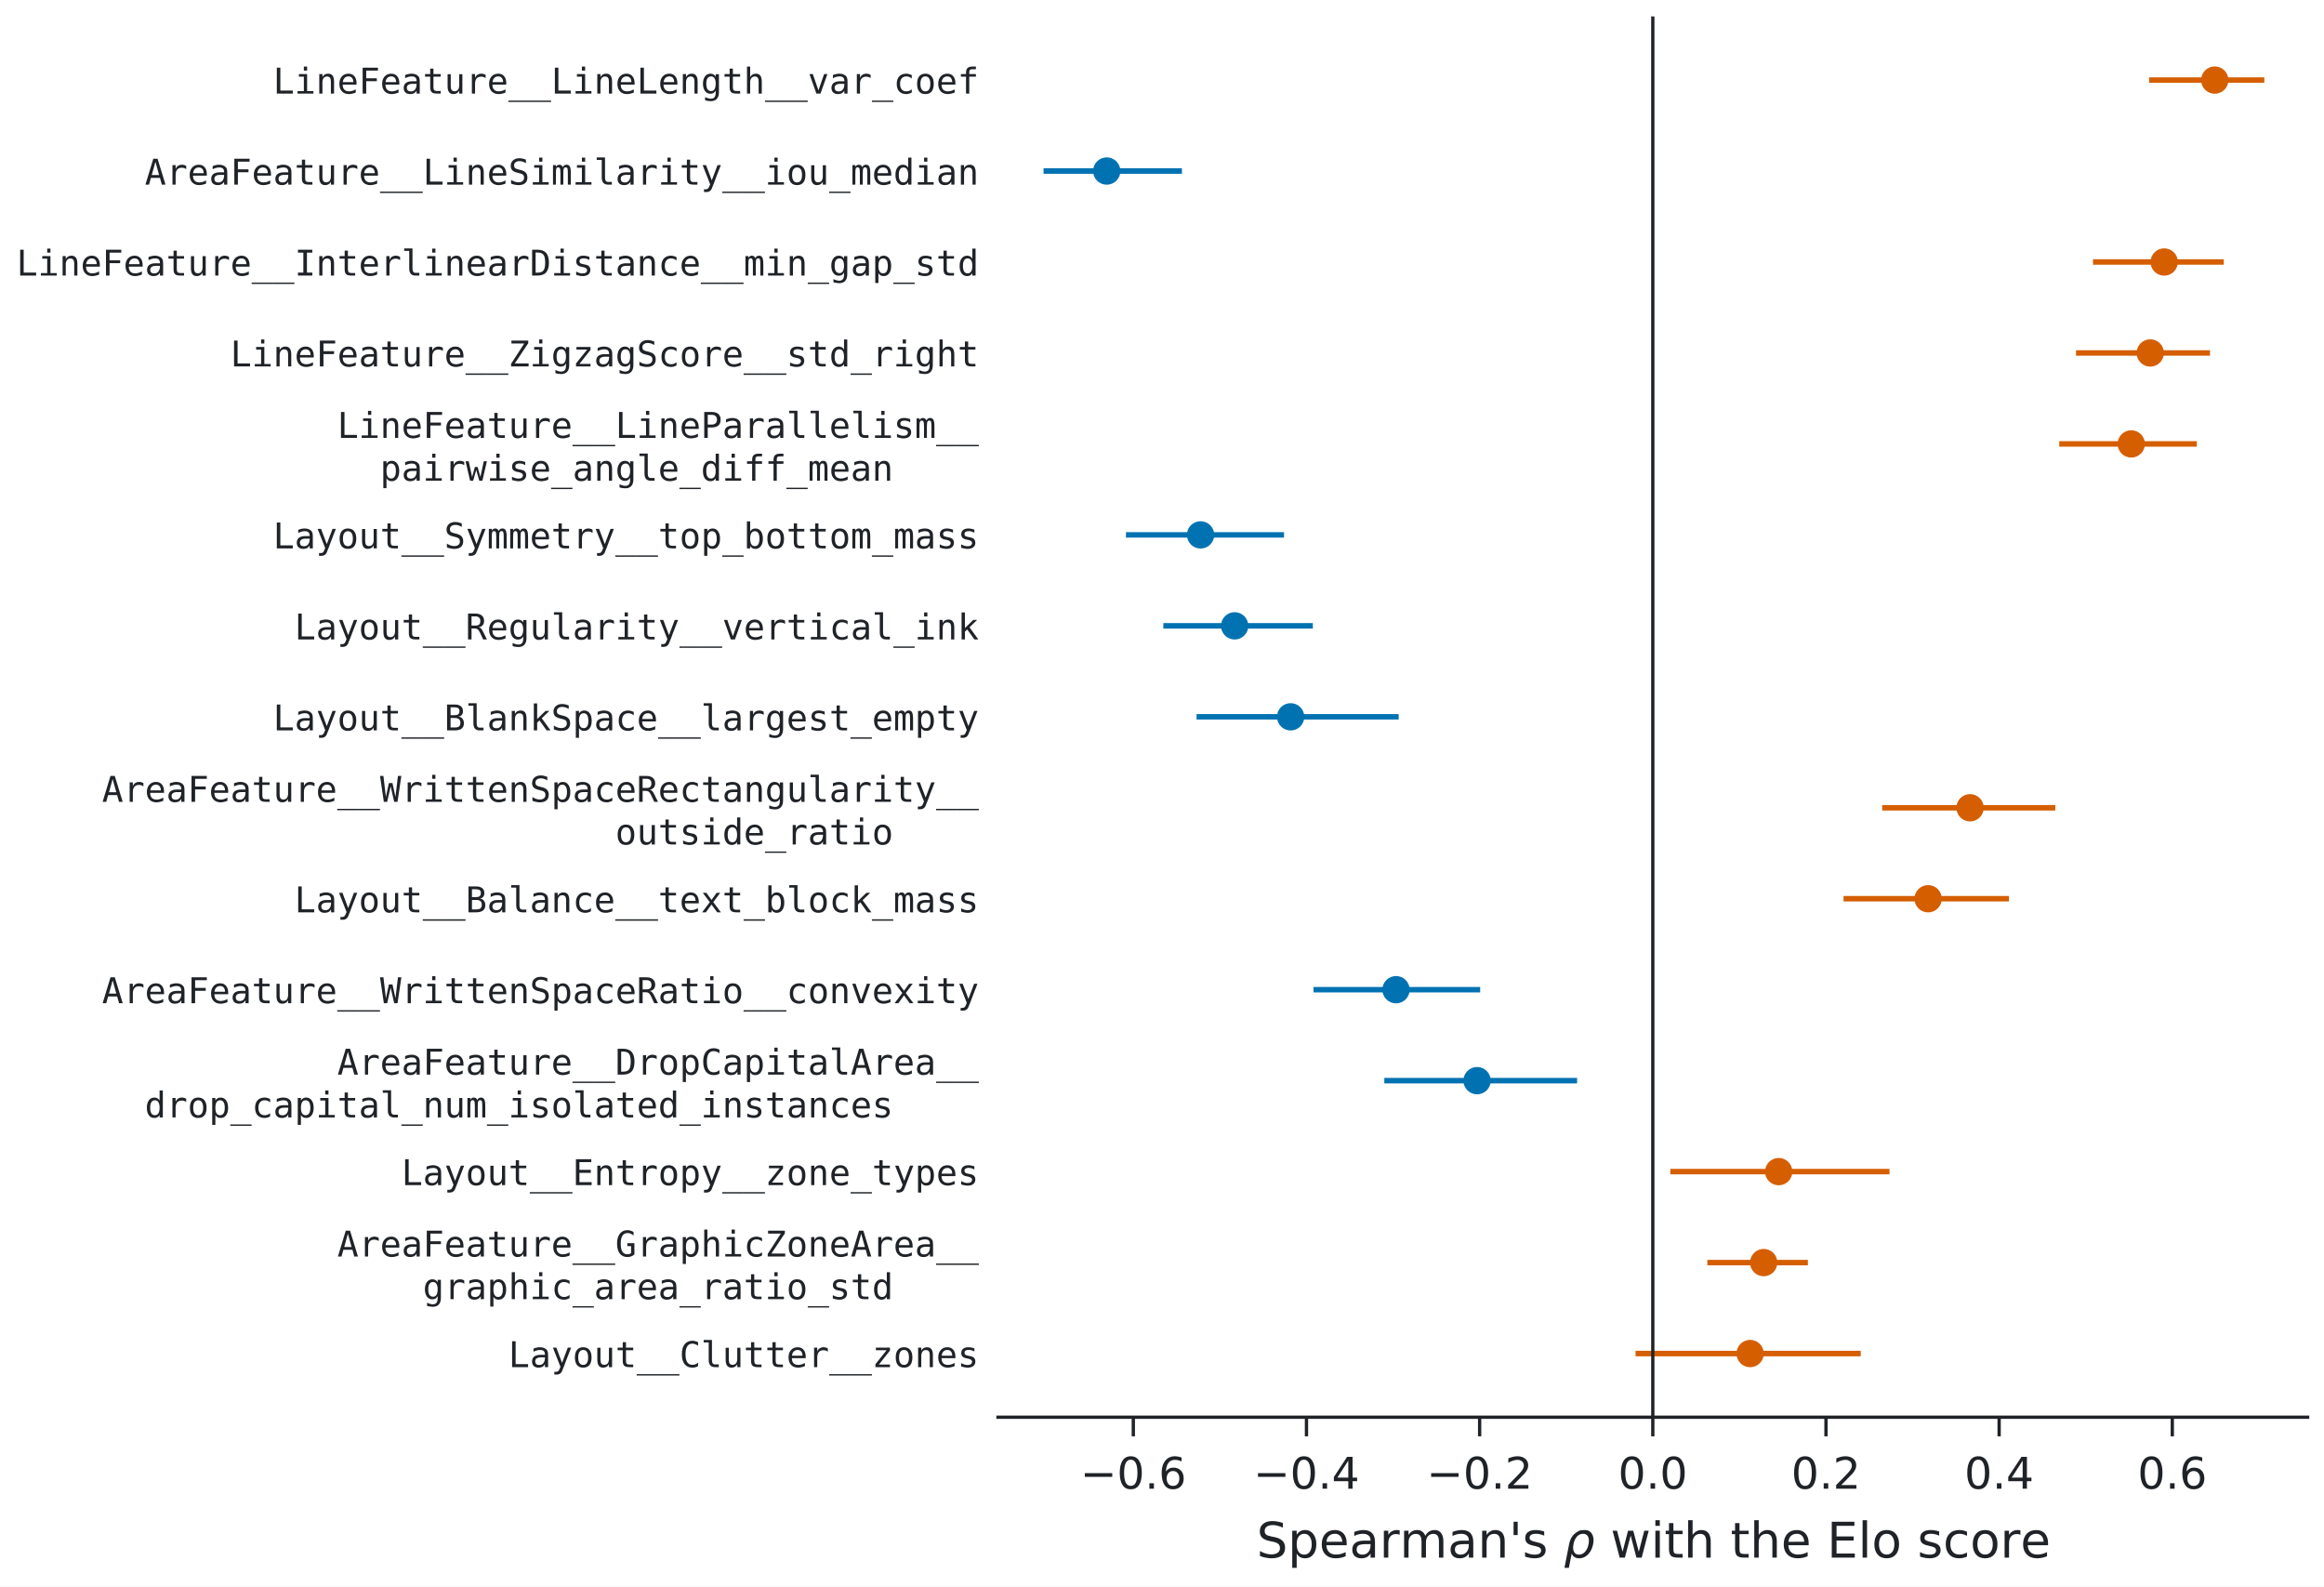
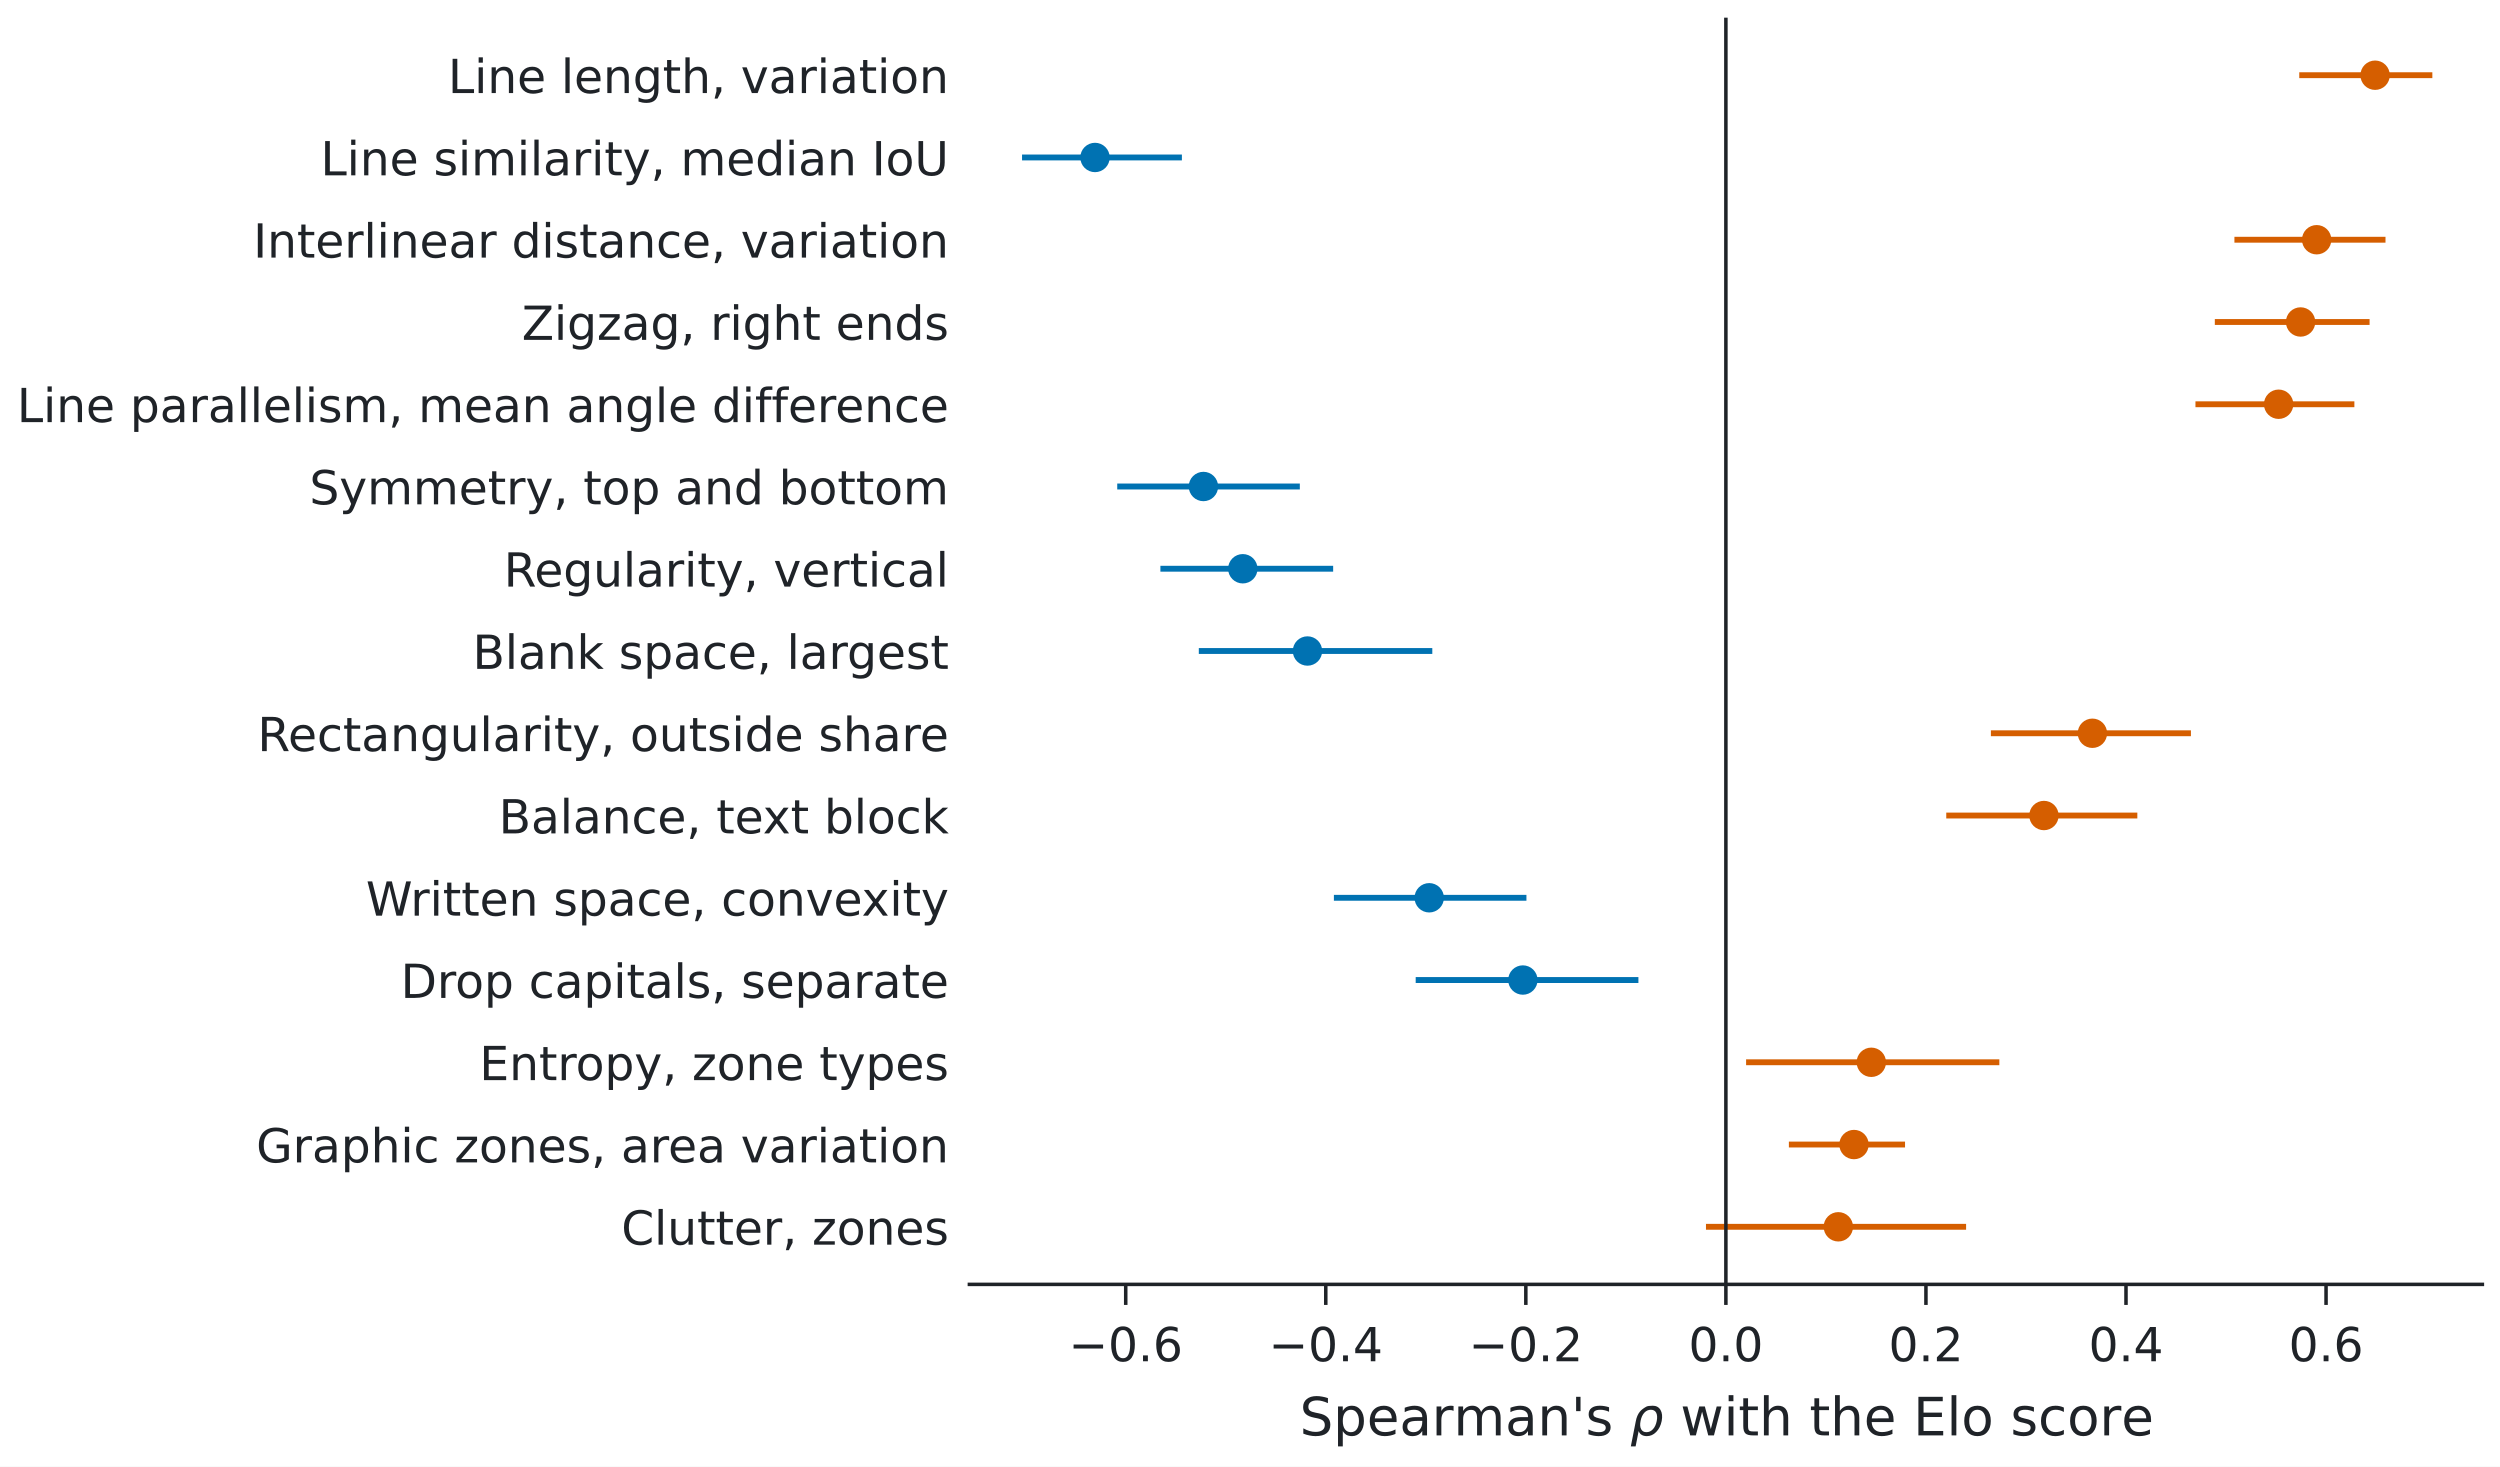
- <svg xmlns="http://www.w3.org/2000/svg" xmlns:xlink="http://www.w3.org/1999/xlink" width="425.197pt" height="290.268pt" viewBox="0 0 425.197 290.268" version="1.1">
+ <svg xmlns="http://www.w3.org/2000/svg" xmlns:xlink="http://www.w3.org/1999/xlink" width="425.197pt" height="249.449pt" viewBox="0 0 425.197 249.449" version="1.1">
  <defs>
    <style type="text/css">*{stroke-linejoin: round; stroke-linecap: butt}</style>
  </defs>
  <g id="figure_1">
    <g id="patch_1">
-       <path d="M 0 290.268  L 425.197 290.268  L 425.197 0  L 0 0  z " style="fill: #ffffff" />
+       <path d="M 0 249.449  L 425.197 249.449  L 425.197 0  L 0 0  z " style="fill: #ffffff" />
    </g>
    <g id="axes_1">
      <g id="patch_2">
-         <path d="M 182.594 259.265  L 422.197 259.265  L 422.197 3  L 182.594 3  z " style="fill: #ffffff" />
+         <path d="M 164.875 218.446  L 422.197 218.446  L 422.197 3  L 164.875 3  z " style="fill: #ffffff" />
      </g>
      <g id="matplotlib.axis_1">
        <g id="xtick_1">
          <g id="line2d_1">
            <defs>
              <path id="mc6955b4640" d="M 0 0  L 0 3.5  " style="stroke: #1f2328; stroke-width: 0.6" />
            </defs>
            <g>
-               <use xlink:href="#mc6955b4640" x="207.349" y="259.265" style="fill: #1f2328; stroke: #1f2328; stroke-width: 0.6" />
+               <use xlink:href="#mc6955b4640" x="191.461" y="218.446" style="fill: #1f2328; stroke: #1f2328; stroke-width: 0.6" />
            </g>
          </g>
          <g id="text_1">
-             <text style="font-size: 8px; font-family: 'DejaVu Sans'; text-anchor: middle; fill: #1f2328" x="207.349" y="272.343" transform="rotate(-0 207.3492 272.3435)">−0.6</text>
+             <text style="font-size: 8px; font-family: 'DejaVu Sans'; text-anchor: middle; fill: #1f2328" x="191.461" y="231.525" transform="rotate(-0 191.4607 231.5246)">−0.6</text>
          </g>
        </g>
        <g id="xtick_2">
          <g id="line2d_2">
            <g>
-               <use xlink:href="#mc6955b4640" x="239.031" y="259.265" style="fill: #1f2328; stroke: #1f2328; stroke-width: 0.6" />
+               <use xlink:href="#mc6955b4640" x="225.486" y="218.446" style="fill: #1f2328; stroke: #1f2328; stroke-width: 0.6" />
            </g>
          </g>
          <g id="text_2">
-             <text style="font-size: 8px; font-family: 'DejaVu Sans'; text-anchor: middle; fill: #1f2328" x="239.031" y="272.343" transform="rotate(-0 239.0313 272.3435)">−0.4</text>
+             <text style="font-size: 8px; font-family: 'DejaVu Sans'; text-anchor: middle; fill: #1f2328" x="225.486" y="231.525" transform="rotate(-0 225.4858 231.5246)">−0.4</text>
          </g>
        </g>
        <g id="xtick_3">
          <g id="line2d_3">
            <g>
-               <use xlink:href="#mc6955b4640" x="270.713" y="259.265" style="fill: #1f2328; stroke: #1f2328; stroke-width: 0.6" />
+               <use xlink:href="#mc6955b4640" x="259.511" y="218.446" style="fill: #1f2328; stroke: #1f2328; stroke-width: 0.6" />
            </g>
          </g>
          <g id="text_3">
-             <text style="font-size: 8px; font-family: 'DejaVu Sans'; text-anchor: middle; fill: #1f2328" x="270.713" y="272.343" transform="rotate(-0 270.7134 272.3435)">−0.2</text>
+             <text style="font-size: 8px; font-family: 'DejaVu Sans'; text-anchor: middle; fill: #1f2328" x="259.511" y="231.525" transform="rotate(-0 259.5109 231.5246)">−0.2</text>
          </g>
        </g>
        <g id="xtick_4">
          <g id="line2d_4">
            <g>
-               <use xlink:href="#mc6955b4640" x="302.395" y="259.265" style="fill: #1f2328; stroke: #1f2328; stroke-width: 0.6" />
+               <use xlink:href="#mc6955b4640" x="293.536" y="218.446" style="fill: #1f2328; stroke: #1f2328; stroke-width: 0.6" />
            </g>
          </g>
          <g id="text_4">
-             <text style="font-size: 8px; font-family: 'DejaVu Sans'; text-anchor: middle; fill: #1f2328" x="302.395" y="272.343" transform="rotate(-0 302.3955 272.3435)">0.0</text>
+             <text style="font-size: 8px; font-family: 'DejaVu Sans'; text-anchor: middle; fill: #1f2328" x="293.536" y="231.525" transform="rotate(-0 293.5359 231.5246)">0.0</text>
          </g>
        </g>
        <g id="xtick_5">
          <g id="line2d_5">
            <g>
-               <use xlink:href="#mc6955b4640" x="334.078" y="259.265" style="fill: #1f2328; stroke: #1f2328; stroke-width: 0.6" />
+               <use xlink:href="#mc6955b4640" x="327.561" y="218.446" style="fill: #1f2328; stroke: #1f2328; stroke-width: 0.6" />
            </g>
          </g>
          <g id="text_5">
-             <text style="font-size: 8px; font-family: 'DejaVu Sans'; text-anchor: middle; fill: #1f2328" x="334.078" y="272.343" transform="rotate(-0 334.0776 272.3435)">0.2</text>
+             <text style="font-size: 8px; font-family: 'DejaVu Sans'; text-anchor: middle; fill: #1f2328" x="327.561" y="231.525" transform="rotate(-0 327.561 231.5246)">0.2</text>
          </g>
        </g>
        <g id="xtick_6">
          <g id="line2d_6">
            <g>
-               <use xlink:href="#mc6955b4640" x="365.76" y="259.265" style="fill: #1f2328; stroke: #1f2328; stroke-width: 0.6" />
+               <use xlink:href="#mc6955b4640" x="361.586" y="218.446" style="fill: #1f2328; stroke: #1f2328; stroke-width: 0.6" />
            </g>
          </g>
          <g id="text_6">
-             <text style="font-size: 8px; font-family: 'DejaVu Sans'; text-anchor: middle; fill: #1f2328" x="365.76" y="272.343" transform="rotate(-0 365.7597 272.3435)">0.4</text>
+             <text style="font-size: 8px; font-family: 'DejaVu Sans'; text-anchor: middle; fill: #1f2328" x="361.586" y="231.525" transform="rotate(-0 361.5861 231.5246)">0.4</text>
          </g>
        </g>
        <g id="xtick_7">
          <g id="line2d_7">
            <g>
-               <use xlink:href="#mc6955b4640" x="397.442" y="259.265" style="fill: #1f2328; stroke: #1f2328; stroke-width: 0.6" />
+               <use xlink:href="#mc6955b4640" x="395.611" y="218.446" style="fill: #1f2328; stroke: #1f2328; stroke-width: 0.6" />
            </g>
          </g>
          <g id="text_7">
-             <text style="font-size: 8px; font-family: 'DejaVu Sans'; text-anchor: middle; fill: #1f2328" x="397.442" y="272.343" transform="rotate(-0 397.4418 272.3435)">0.6</text>
+             <text style="font-size: 8px; font-family: 'DejaVu Sans'; text-anchor: middle; fill: #1f2328" x="395.611" y="231.525" transform="rotate(-0 395.6111 231.5246)">0.6</text>
          </g>
        </g>
        <g id="text_8">
-           <g style="fill: #1f2328" transform="translate(229.9005 285.1054)">
+           <g style="fill: #1f2328" transform="translate(221.0409 244.2865)">
            <text>
              <tspan x="0" y="-0.156" style="font-size: 9px; font-family: 'DejaVu Sans'; fill: #1f2328">S</tspan>
              <tspan x="5.713" y="-0.156" style="font-size: 9px; font-family: 'DejaVu Sans'; fill: #1f2328">p</tspan>
              <tspan x="11.426" y="-0.156" style="font-size: 9px; font-family: 'DejaVu Sans'; fill: #1f2328">e</tspan>
              <tspan x="16.963" y="-0.156" style="font-size: 9px; font-family: 'DejaVu Sans'; fill: #1f2328">a</tspan>
              <tspan x="22.478" y="-0.156" style="font-size: 9px; font-family: 'DejaVu Sans'; fill: #1f2328">r</tspan>
              <tspan x="26.178" y="-0.156" style="font-size: 9px; font-family: 'DejaVu Sans'; fill: #1f2328">m</tspan>
              <tspan x="34.945" y="-0.156" style="font-size: 9px; font-family: 'DejaVu Sans'; fill: #1f2328">a</tspan>
              <tspan x="40.46" y="-0.156" style="font-size: 9px; font-family: 'DejaVu Sans'; fill: #1f2328">n</tspan>
              <tspan x="46.165" y="-0.156" style="font-size: 9px; font-family: 'DejaVu Sans'; fill: #1f2328">'</tspan>
              <tspan x="48.639" y="-0.156" style="font-size: 9px; font-family: 'DejaVu Sans'; fill: #1f2328">s</tspan>
              <tspan x="53.328" y="-0.156" style="font-size: 9px; font-family: 'DejaVu Sans'; fill: #1f2328"> </tspan>
              <tspan x="61.901" y="-0.156" style="font-size: 9px; font-family: 'DejaVu Sans'; fill: #1f2328"> </tspan>
              <tspan x="64.762" y="-0.156" style="font-size: 9px; font-family: 'DejaVu Sans'; fill: #1f2328">w</tspan>
              <tspan x="72.123" y="-0.156" style="font-size: 9px; font-family: 'DejaVu Sans'; fill: #1f2328">i</tspan>
              <tspan x="74.624" y="-0.156" style="font-size: 9px; font-family: 'DejaVu Sans'; fill: #1f2328">t</tspan>
              <tspan x="78.152" y="-0.156" style="font-size: 9px; font-family: 'DejaVu Sans'; fill: #1f2328">h</tspan>
              <tspan x="83.856" y="-0.156" style="font-size: 9px; font-family: 'DejaVu Sans'; fill: #1f2328"> </tspan>
              <tspan x="86.717" y="-0.156" style="font-size: 9px; font-family: 'DejaVu Sans'; fill: #1f2328">t</tspan>
              <tspan x="90.246" y="-0.156" style="font-size: 9px; font-family: 'DejaVu Sans'; fill: #1f2328">h</tspan>
              <tspan x="95.95" y="-0.156" style="font-size: 9px; font-family: 'DejaVu Sans'; fill: #1f2328">e</tspan>
              <tspan x="101.487" y="-0.156" style="font-size: 9px; font-family: 'DejaVu Sans'; fill: #1f2328"> </tspan>
              <tspan x="104.348" y="-0.156" style="font-size: 9px; font-family: 'DejaVu Sans'; fill: #1f2328">E</tspan>
              <tspan x="110.035" y="-0.156" style="font-size: 9px; font-family: 'DejaVu Sans'; fill: #1f2328">l</tspan>
              <tspan x="112.535" y="-0.156" style="font-size: 9px; font-family: 'DejaVu Sans'; fill: #1f2328">o</tspan>
              <tspan x="118.042" y="-0.156" style="font-size: 9px; font-family: 'DejaVu Sans'; fill: #1f2328"> </tspan>
              <tspan x="120.902" y="-0.156" style="font-size: 9px; font-family: 'DejaVu Sans'; fill: #1f2328">s</tspan>
              <tspan x="125.591" y="-0.156" style="font-size: 9px; font-family: 'DejaVu Sans'; fill: #1f2328">c</tspan>
              <tspan x="130.54" y="-0.156" style="font-size: 9px; font-family: 'DejaVu Sans'; fill: #1f2328">o</tspan>
              <tspan x="136.046" y="-0.156" style="font-size: 9px; font-family: 'DejaVu Sans'; fill: #1f2328">r</tspan>
              <tspan x="139.746" y="-0.156" style="font-size: 9px; font-family: 'DejaVu Sans'; fill: #1f2328">e</tspan>
              <tspan x="56.188" y="-0.156" style="font-style: oblique; font-size: 9px; font-family: 'DejaVu Sans'; fill: #1f2328">ρ</tspan>
            </text>
          </g>
        </g>
      </g>
      <g id="matplotlib.axis_2">
        <g id="ytick_1">
          <g id="line2d_8" />
          <g id="text_9">
-             <text style="font-size: 6.5px; font-family: 'DejaVu Sans Mono'; text-anchor: end; fill: #1f2328" x="179.094" y="17.118" transform="rotate(-0 179.0944 17.11815)">LineFeature__LineLength__var_coef</text>
+             <text style="font-size: 8px; font-family: 'DejaVu Sans'; text-anchor: end; fill: #1f2328" x="161.375" y="15.833" transform="rotate(-0 161.3752 15.83263)">Line length, variation</text>
          </g>
        </g>
        <g id="ytick_2">
          <g id="line2d_9" />
          <g id="text_10">
-             <text style="font-size: 6.5px; font-family: 'DejaVu Sans Mono'; text-anchor: end; fill: #1f2328" x="179.094" y="33.776" transform="rotate(-0 179.0944 33.776)">AreaFeature__LineSimilarity__iou_median</text>
+             <text style="font-size: 8px; font-family: 'DejaVu Sans'; text-anchor: end; fill: #1f2328" x="161.375" y="29.823" transform="rotate(-0 161.3752 29.82264)">Line similarity, median IoU</text>
          </g>
        </g>
        <g id="ytick_3">
          <g id="line2d_10" />
          <g id="text_11">
-             <text style="font-size: 6.5px; font-family: 'DejaVu Sans Mono'; text-anchor: end; fill: #1f2328" x="179.094" y="50.417" transform="rotate(-0 179.0944 50.4166)">LineFeature__InterlinearDistance__min_gap_std</text>
+             <text style="font-size: 8px; font-family: 'DejaVu Sans'; text-anchor: end; fill: #1f2328" x="161.375" y="43.813" transform="rotate(-0 161.3752 43.81265)">Interlinear distance, variation</text>
          </g>
        </g>
        <g id="ytick_4">
          <g id="line2d_11" />
          <g id="text_12">
-             <text style="font-size: 6.5px; font-family: 'DejaVu Sans Mono'; text-anchor: end; fill: #1f2328" x="179.094" y="67.04" transform="rotate(-0 179.0944 67.03992)">LineFeature__ZigzagScore__std_right</text>
+             <text style="font-size: 8px; font-family: 'DejaVu Sans'; text-anchor: end; fill: #1f2328" x="161.375" y="57.803" transform="rotate(-0 161.3752 57.80267)">Zigzag, right ends</text>
          </g>
        </g>
        <g id="ytick_5">
          <g id="line2d_12" />
          <g id="text_13">
-             <text style="font-size: 6.5px; font-family: 'DejaVu Sans Mono'; fill: #1f2328" transform="translate(61.69829 80.10495)">LineFeature__LineParallelism__</text>
-             <text style="font-size: 6.5px; font-family: 'DejaVu Sans Mono'; fill: #1f2328" transform="translate(69.52469 87.94125)">    pairwise_angle_diff_mean</text>
+             <text style="font-size: 8px; font-family: 'DejaVu Sans'; text-anchor: end; fill: #1f2328" x="161.375" y="71.793" transform="rotate(-0 161.3752 71.79269)">Line parallelism, mean angle difference</text>
          </g>
        </g>
        <g id="ytick_6">
          <g id="line2d_13" />
          <g id="text_14">
-             <text style="font-size: 6.5px; font-family: 'DejaVu Sans Mono'; text-anchor: end; fill: #1f2328" x="179.094" y="100.321" transform="rotate(-0 179.0944 100.3211)">Layout__Symmetry__top_bottom_mass</text>
+             <text style="font-size: 8px; font-family: 'DejaVu Sans'; text-anchor: end; fill: #1f2328" x="161.375" y="85.783" transform="rotate(-0 161.3752 85.7827)">Symmetry, top and bottom</text>
          </g>
        </g>
        <g id="ytick_7">
          <g id="line2d_14" />
          <g id="text_15">
-             <text style="font-size: 6.5px; font-family: 'DejaVu Sans Mono'; text-anchor: end; fill: #1f2328" x="179.094" y="116.979" transform="rotate(-0 179.0944 116.979)">Layout__Regularity__vertical_ink</text>
+             <text style="font-size: 8px; font-family: 'DejaVu Sans'; text-anchor: end; fill: #1f2328" x="161.375" y="99.773" transform="rotate(-0 161.3752 99.77272)">Regularity, vertical</text>
          </g>
        </g>
        <g id="ytick_8">
          <g id="line2d_15" />
          <g id="text_16">
-             <text style="font-size: 6.5px; font-family: 'DejaVu Sans Mono'; text-anchor: end; fill: #1f2328" x="179.094" y="133.62" transform="rotate(-0 179.0944 133.6196)">Layout__BlankSpace__largest_empty</text>
+             <text style="font-size: 8px; font-family: 'DejaVu Sans'; text-anchor: end; fill: #1f2328" x="161.375" y="113.763" transform="rotate(-0 161.3752 113.7627)">Blank space, largest</text>
          </g>
        </g>
        <g id="ytick_9">
          <g id="line2d_16" />
          <g id="text_17">
-             <text style="font-size: 6.5px; font-family: 'DejaVu Sans Mono'; fill: #1f2328" transform="translate(18.65305 146.6846)">AreaFeature__WrittenSpaceRectangularity__</text>
-             <text style="font-size: 6.5px; font-family: 'DejaVu Sans Mono'; fill: #1f2328" transform="translate(112.5699 154.4864)">    outside_ratio</text>
+             <text style="font-size: 8px; font-family: 'DejaVu Sans'; text-anchor: end; fill: #1f2328" x="161.375" y="127.753" transform="rotate(-0 161.3752 127.7527)">Rectangularity, outside share</text>
          </g>
        </g>
        <g id="ytick_10">
          <g id="line2d_17" />
          <g id="text_18">
-             <text style="font-size: 6.5px; font-family: 'DejaVu Sans Mono'; text-anchor: end; fill: #1f2328" x="179.094" y="166.901" transform="rotate(-0 179.0944 166.9007)">Layout__Balance__text_block_mass</text>
+             <text style="font-size: 8px; font-family: 'DejaVu Sans'; text-anchor: end; fill: #1f2328" x="161.375" y="141.743" transform="rotate(-0 161.3752 141.7428)">Balance, text block</text>
          </g>
        </g>
        <g id="ytick_11">
          <g id="line2d_18" />
          <g id="text_19">
-             <text style="font-size: 6.5px; font-family: 'DejaVu Sans Mono'; text-anchor: end; fill: #1f2328" x="179.094" y="183.524" transform="rotate(-0 179.0944 183.5241)">AreaFeature__WrittenSpaceRatio__convexity</text>
+             <text style="font-size: 8px; font-family: 'DejaVu Sans'; text-anchor: end; fill: #1f2328" x="161.375" y="155.733" transform="rotate(-0 161.3752 155.7328)">Written space, convexity</text>
          </g>
        </g>
        <g id="ytick_12">
          <g id="line2d_19" />
          <g id="text_20">
-             <text style="font-size: 6.5px; font-family: 'DejaVu Sans Mono'; fill: #1f2328" transform="translate(61.69829 196.5891)">AreaFeature__DropCapitalArea__</text>
-             <text style="font-size: 6.5px; font-family: 'DejaVu Sans Mono'; fill: #1f2328" transform="translate(26.47946 204.4254)">    drop_capital_num_isolated_instances</text>
+             <text style="font-size: 8px; font-family: 'DejaVu Sans'; text-anchor: end; fill: #1f2328" x="161.375" y="169.723" transform="rotate(-0 161.3752 169.7228)">Drop capitals, separate</text>
          </g>
        </g>
        <g id="ytick_13">
          <g id="line2d_20" />
          <g id="text_21">
-             <text style="font-size: 6.5px; font-family: 'DejaVu Sans Mono'; text-anchor: end; fill: #1f2328" x="179.094" y="216.805" transform="rotate(-0 179.0944 216.805)">Layout__Entropy__zone_types</text>
+             <text style="font-size: 8px; font-family: 'DejaVu Sans'; text-anchor: end; fill: #1f2328" x="161.375" y="183.712" transform="rotate(-0 161.3752 183.7125)">Entropy, zone types</text>
          </g>
        </g>
        <g id="ytick_14">
          <g id="line2d_21" />
          <g id="text_22">
-             <text style="font-size: 6.5px; font-family: 'DejaVu Sans Mono'; fill: #1f2328" transform="translate(61.69829 229.8703)">AreaFeature__GraphicZoneArea__</text>
-             <text style="font-size: 6.5px; font-family: 'DejaVu Sans Mono'; fill: #1f2328" transform="translate(77.3511 237.6721)">    graphic_area_ratio_std</text>
+             <text style="font-size: 8px; font-family: 'DejaVu Sans'; text-anchor: end; fill: #1f2328" x="161.375" y="197.703" transform="rotate(-0 161.3752 197.7028)">Graphic zones, area variation</text>
          </g>
        </g>
        <g id="ytick_15">
          <g id="line2d_22" />
          <g id="text_23">
-             <text style="font-size: 6.5px; font-family: 'DejaVu Sans Mono'; text-anchor: end; fill: #1f2328" x="179.094" y="250.104" transform="rotate(-0 179.0944 250.1037)">Layout__Clutter__zones</text>
+             <text style="font-size: 8px; font-family: 'DejaVu Sans'; text-anchor: end; fill: #1f2328" x="161.375" y="211.693" transform="rotate(-0 161.3752 211.6928)">Clutter, zones</text>
          </g>
        </g>
      </g>
      <g id="line2d_23">
-         <path d="M 393.2 14.649  L 414.276 14.649  " clip-path="url(#p8a45d5aec1)" style="fill: none; stroke: #d55e00" />
+         <path d="M 391.056 12.793  L 413.69 12.793  " clip-path="url(#pe24f43bb1f)" style="fill: none; stroke: #d55e00" />
      </g>
      <g id="line2d_24">
-         <path d="M 190.929 31.289  L 216.246 31.289  " clip-path="url(#p8a45d5aec1)" style="fill: none; stroke: #0072b2" />
+         <path d="M 173.827 26.783  L 201.015 26.783  " clip-path="url(#pe24f43bb1f)" style="fill: none; stroke: #0072b2" />
      </g>
      <g id="line2d_25">
-         <path d="M 382.932 47.93  L 406.856 47.93  " clip-path="url(#p8a45d5aec1)" style="fill: none; stroke: #d55e00" />
+         <path d="M 380.028 40.773  L 405.722 40.773  " clip-path="url(#pe24f43bb1f)" style="fill: none; stroke: #d55e00" />
      </g>
      <g id="line2d_26">
-         <path d="M 379.827 64.57  L 404.337 64.57  " clip-path="url(#p8a45d5aec1)" style="fill: none; stroke: #d55e00" />
+         <path d="M 376.694 54.763  L 403.016 54.763  " clip-path="url(#pe24f43bb1f)" style="fill: none; stroke: #d55e00" />
      </g>
      <g id="line2d_27">
-         <path d="M 376.761 81.211  L 401.929 81.211  " clip-path="url(#p8a45d5aec1)" style="fill: none; stroke: #d55e00" />
+         <path d="M 373.401 68.753  L 400.43 68.753  " clip-path="url(#pe24f43bb1f)" style="fill: none; stroke: #d55e00" />
      </g>
      <g id="line2d_28">
-         <path d="M 206.006 97.852  L 234.922 97.852  " clip-path="url(#p8a45d5aec1)" style="fill: none; stroke: #0072b2" />
+         <path d="M 190.018 82.743  L 221.073 82.743  " clip-path="url(#pe24f43bb1f)" style="fill: none; stroke: #0072b2" />
      </g>
      <g id="line2d_29">
-         <path d="M 212.841 114.492  L 240.2 114.492  " clip-path="url(#p8a45d5aec1)" style="fill: none; stroke: #0072b2" />
+         <path d="M 197.359 96.733  L 226.741 96.733  " clip-path="url(#pe24f43bb1f)" style="fill: none; stroke: #0072b2" />
      </g>
      <g id="line2d_30">
-         <path d="M 218.924 131.133  L 255.902 131.133  " clip-path="url(#p8a45d5aec1)" style="fill: none; stroke: #0072b2" />
+         <path d="M 203.892 110.723  L 243.604 110.723  " clip-path="url(#pe24f43bb1f)" style="fill: none; stroke: #0072b2" />
      </g>
      <g id="line2d_31">
-         <path d="M 344.363 147.773  L 376.043 147.773  " clip-path="url(#p8a45d5aec1)" style="fill: none; stroke: #d55e00" />
+         <path d="M 338.607 124.713  L 372.63 124.713  " clip-path="url(#pe24f43bb1f)" style="fill: none; stroke: #d55e00" />
      </g>
      <g id="line2d_32">
-         <path d="M 337.296 164.414  L 367.556 164.414  " clip-path="url(#p8a45d5aec1)" style="fill: none; stroke: #d55e00" />
+         <path d="M 331.017 138.703  L 363.515 138.703  " clip-path="url(#pe24f43bb1f)" style="fill: none; stroke: #d55e00" />
      </g>
      <g id="line2d_33">
-         <path d="M 240.317 181.055  L 270.81 181.055  " clip-path="url(#p8a45d5aec1)" style="fill: none; stroke: #0072b2" />
+         <path d="M 226.867 152.693  L 259.614 152.693  " clip-path="url(#pe24f43bb1f)" style="fill: none; stroke: #0072b2" />
      </g>
      <g id="line2d_34">
-         <path d="M 253.271 197.695  L 288.543 197.695  " clip-path="url(#p8a45d5aec1)" style="fill: none; stroke: #0072b2" />
+         <path d="M 240.779 166.683  L 278.659 166.683  " clip-path="url(#pe24f43bb1f)" style="fill: none; stroke: #0072b2" />
      </g>
      <g id="line2d_35">
-         <path d="M 305.596 214.336  L 345.703 214.336  " clip-path="url(#p8a45d5aec1)" style="fill: none; stroke: #d55e00" />
+         <path d="M 296.974 180.673  L 340.046 180.673  " clip-path="url(#pe24f43bb1f)" style="fill: none; stroke: #d55e00" />
      </g>
      <g id="line2d_36">
-         <path d="M 312.372 230.976  L 330.769 230.976  " clip-path="url(#p8a45d5aec1)" style="fill: none; stroke: #d55e00" />
+         <path d="M 304.25 194.663  L 324.007 194.663  " clip-path="url(#pe24f43bb1f)" style="fill: none; stroke: #d55e00" />
      </g>
      <g id="line2d_37">
-         <path d="M 299.241 247.617  L 340.438 247.617  " clip-path="url(#p8a45d5aec1)" style="fill: none; stroke: #d55e00" />
+         <path d="M 290.149 208.653  L 334.392 208.653  " clip-path="url(#pe24f43bb1f)" style="fill: none; stroke: #d55e00" />
      </g>
      <g id="line2d_38">
-         <path d="M 302.395 259.265  L 302.395 3  " clip-path="url(#p8a45d5aec1)" style="fill: none; stroke: #1f2328; stroke-width: 0.6; stroke-linecap: square" />
+         <path d="M 293.536 218.446  L 293.536 3  " clip-path="url(#pe24f43bb1f)" style="fill: none; stroke: #1f2328; stroke-width: 0.6; stroke-linecap: square" />
      </g>
      <g id="patch_3">
-         <path d="M 182.594 259.265  L 422.197 259.265  " style="fill: none; stroke: #1f2328; stroke-width: 0.6; stroke-linejoin: miter; stroke-linecap: square" />
+         <path d="M 164.875 218.446  L 422.197 218.446  " style="fill: none; stroke: #1f2328; stroke-width: 0.6; stroke-linejoin: miter; stroke-linecap: square" />
      </g>
      <g id="line2d_39">
        <defs>
          <path id="m97ac596307" d="M 0 2  C 0.53 2 1.039 1.789 1.414 1.414  C 1.789 1.039 2 0.53 2 0  C 2 -0.53 1.789 -1.039 1.414 -1.414  C 1.039 -1.789 0.53 -2 0 -2  C -0.53 -2 -1.039 -1.789 -1.414 -1.414  C -1.789 -1.039 -2 -0.53 -2 0  C -2 0.53 -1.789 1.039 -1.414 1.414  C -1.039 1.789 -0.53 2 0 2  z " style="stroke: #d55e00" />
        </defs>
-         <g clip-path="url(#p8a45d5aec1)">
-           <use xlink:href="#m97ac596307" x="405.211" y="14.649" style="fill: #d55e00; stroke: #d55e00" />
+         <g clip-path="url(#pe24f43bb1f)">
+           <use xlink:href="#m97ac596307" x="403.955" y="12.793" style="fill: #d55e00; stroke: #d55e00" />
        </g>
      </g>
      <g id="line2d_40">
        <defs>
          <path id="m3c413bb5d5" d="M 0 2  C 0.53 2 1.039 1.789 1.414 1.414  C 1.789 1.039 2 0.53 2 0  C 2 -0.53 1.789 -1.039 1.414 -1.414  C 1.039 -1.789 0.53 -2 0 -2  C -0.53 -2 -1.039 -1.789 -1.414 -1.414  C -1.789 -1.039 -2 -0.53 -2 0  C -2 0.53 -1.789 1.039 -1.414 1.414  C -1.039 1.789 -0.53 2 0 2  z " style="stroke: #0072b2" />
        </defs>
-         <g clip-path="url(#p8a45d5aec1)">
-           <use xlink:href="#m3c413bb5d5" x="202.486" y="31.289" style="fill: #0072b2; stroke: #0072b2" />
+         <g clip-path="url(#pe24f43bb1f)">
+           <use xlink:href="#m3c413bb5d5" x="186.238" y="26.783" style="fill: #0072b2; stroke: #0072b2" />
        </g>
      </g>
      <g id="line2d_41">
-         <g clip-path="url(#p8a45d5aec1)">
-           <use xlink:href="#m97ac596307" x="395.958" y="47.93" style="fill: #d55e00; stroke: #d55e00" />
+         <g clip-path="url(#pe24f43bb1f)">
+           <use xlink:href="#m97ac596307" x="394.017" y="40.773" style="fill: #d55e00; stroke: #d55e00" />
        </g>
      </g>
      <g id="line2d_42">
-         <g clip-path="url(#p8a45d5aec1)">
-           <use xlink:href="#m97ac596307" x="393.41" y="64.57" style="fill: #d55e00; stroke: #d55e00" />
+         <g clip-path="url(#pe24f43bb1f)">
+           <use xlink:href="#m97ac596307" x="391.281" y="54.763" style="fill: #d55e00; stroke: #d55e00" />
        </g>
      </g>
      <g id="line2d_43">
-         <g clip-path="url(#p8a45d5aec1)">
-           <use xlink:href="#m97ac596307" x="389.933" y="81.211" style="fill: #d55e00; stroke: #d55e00" />
+         <g clip-path="url(#pe24f43bb1f)">
+           <use xlink:href="#m97ac596307" x="387.547" y="68.753" style="fill: #d55e00; stroke: #d55e00" />
        </g>
      </g>
      <g id="line2d_44">
-         <g clip-path="url(#p8a45d5aec1)">
-           <use xlink:href="#m3c413bb5d5" x="219.656" y="97.852" style="fill: #0072b2; stroke: #0072b2" />
+         <g clip-path="url(#pe24f43bb1f)">
+           <use xlink:href="#m3c413bb5d5" x="204.677" y="82.743" style="fill: #0072b2; stroke: #0072b2" />
        </g>
      </g>
      <g id="line2d_45">
-         <g clip-path="url(#p8a45d5aec1)">
-           <use xlink:href="#m3c413bb5d5" x="225.892" y="114.492" style="fill: #0072b2; stroke: #0072b2" />
+         <g clip-path="url(#pe24f43bb1f)">
+           <use xlink:href="#m3c413bb5d5" x="211.375" y="96.733" style="fill: #0072b2; stroke: #0072b2" />
        </g>
      </g>
      <g id="line2d_46">
-         <g clip-path="url(#p8a45d5aec1)">
-           <use xlink:href="#m3c413bb5d5" x="236.134" y="131.133" style="fill: #0072b2; stroke: #0072b2" />
+         <g clip-path="url(#pe24f43bb1f)">
+           <use xlink:href="#m3c413bb5d5" x="222.374" y="110.723" style="fill: #0072b2; stroke: #0072b2" />
        </g>
      </g>
      <g id="line2d_47">
-         <g clip-path="url(#p8a45d5aec1)">
-           <use xlink:href="#m97ac596307" x="360.44" y="147.773" style="fill: #d55e00; stroke: #d55e00" />
+         <g clip-path="url(#pe24f43bb1f)">
+           <use xlink:href="#m97ac596307" x="355.873" y="124.713" style="fill: #d55e00; stroke: #d55e00" />
        </g>
      </g>
      <g id="line2d_48">
-         <g clip-path="url(#p8a45d5aec1)">
-           <use xlink:href="#m97ac596307" x="352.765" y="164.414" style="fill: #d55e00; stroke: #d55e00" />
+         <g clip-path="url(#pe24f43bb1f)">
+           <use xlink:href="#m97ac596307" x="347.631" y="138.703" style="fill: #d55e00; stroke: #d55e00" />
        </g>
      </g>
      <g id="line2d_49">
-         <g clip-path="url(#p8a45d5aec1)">
-           <use xlink:href="#m3c413bb5d5" x="255.414" y="181.055" style="fill: #0072b2; stroke: #0072b2" />
+         <g clip-path="url(#pe24f43bb1f)">
+           <use xlink:href="#m3c413bb5d5" x="243.08" y="152.693" style="fill: #0072b2; stroke: #0072b2" />
        </g>
      </g>
      <g id="line2d_50">
-         <g clip-path="url(#p8a45d5aec1)">
-           <use xlink:href="#m3c413bb5d5" x="270.245" y="197.695" style="fill: #0072b2; stroke: #0072b2" />
+         <g clip-path="url(#pe24f43bb1f)">
+           <use xlink:href="#m3c413bb5d5" x="259.008" y="166.683" style="fill: #0072b2; stroke: #0072b2" />
        </g>
      </g>
      <g id="line2d_51">
-         <g clip-path="url(#p8a45d5aec1)">
-           <use xlink:href="#m97ac596307" x="325.428" y="214.336" style="fill: #d55e00; stroke: #d55e00" />
+         <g clip-path="url(#pe24f43bb1f)">
+           <use xlink:href="#m97ac596307" x="318.271" y="180.673" style="fill: #d55e00; stroke: #d55e00" />
        </g>
      </g>
      <g id="line2d_52">
-         <g clip-path="url(#p8a45d5aec1)">
-           <use xlink:href="#m97ac596307" x="322.683" y="230.976" style="fill: #d55e00; stroke: #d55e00" />
+         <g clip-path="url(#pe24f43bb1f)">
+           <use xlink:href="#m97ac596307" x="315.324" y="194.663" style="fill: #d55e00; stroke: #d55e00" />
        </g>
      </g>
      <g id="line2d_53">
-         <g clip-path="url(#p8a45d5aec1)">
-           <use xlink:href="#m97ac596307" x="320.203" y="247.617" style="fill: #d55e00; stroke: #d55e00" />
+         <g clip-path="url(#pe24f43bb1f)">
+           <use xlink:href="#m97ac596307" x="312.661" y="208.653" style="fill: #d55e00; stroke: #d55e00" />
        </g>
      </g>
    </g>
  </g>
  <defs>
-     <clipPath id="p8a45d5aec1">
-       <rect x="182.594" y="3" width="239.602" height="256.265" />
+     <clipPath id="pe24f43bb1f">
+       <rect x="164.875" y="3" width="257.321" height="215.446" />
    </clipPath>
  </defs>
</svg>
